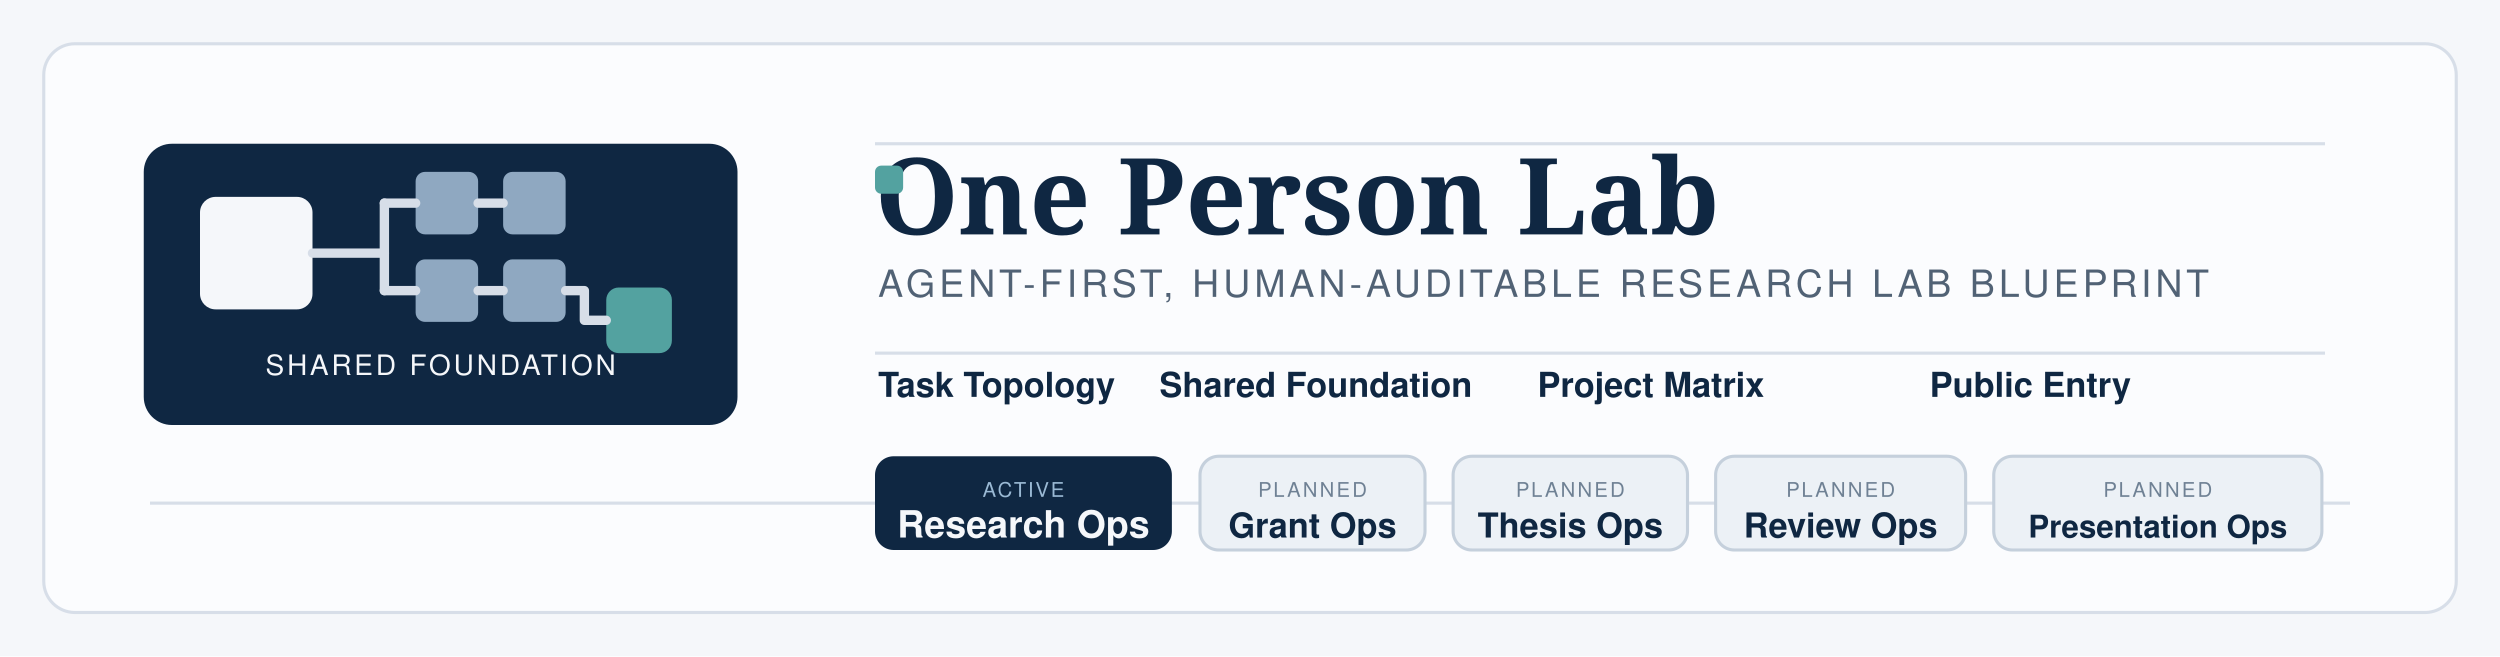
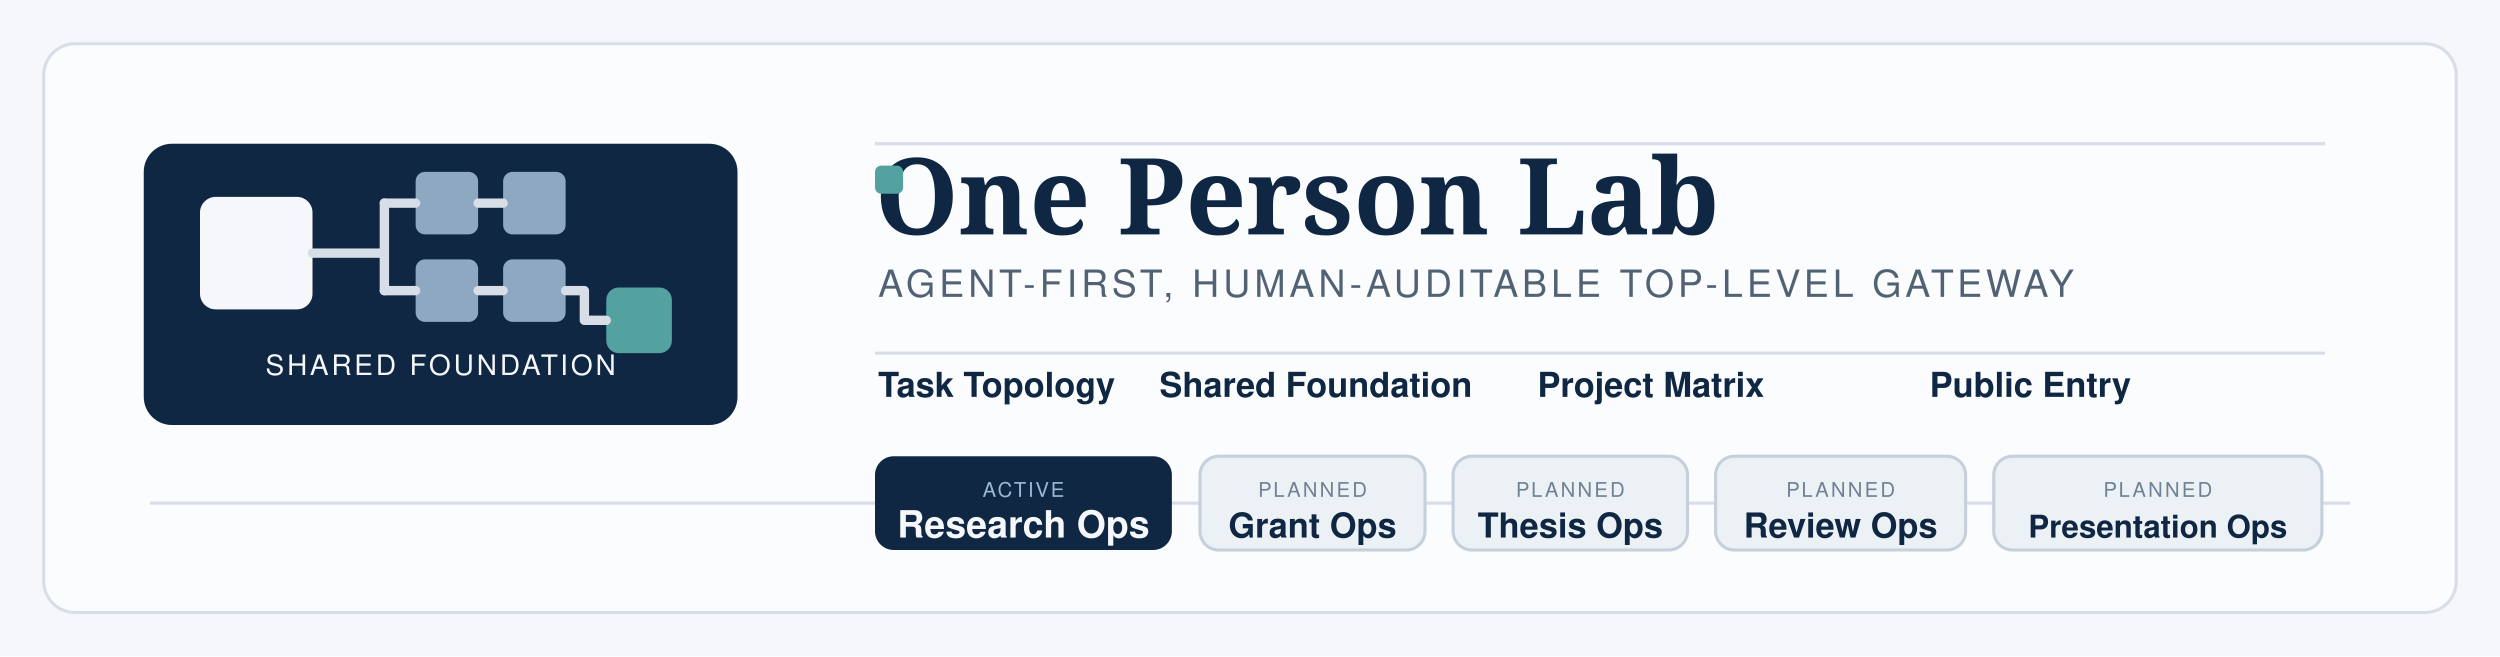
<svg xmlns="http://www.w3.org/2000/svg" width="1600" height="420" viewBox="0 0 1600 420" fill="none">
  <rect width="1600" height="420" fill="#F5F7FA" />
  <rect x="28" y="28" width="1544" height="364" rx="20" fill="#FBFCFE" stroke="#D7DEE8" stroke-width="2" />
  <path d="M96 322H1504" stroke="#D7DEE8" stroke-width="2" />
  <path d="M560 92H1488" stroke="#D7DEE8" stroke-width="2" />
  <path d="M560 226H1488" stroke="#D7DEE8" stroke-width="2" />
  <rect x="92" y="92" width="380" height="180" rx="18" fill="#0F2742" />
  <rect x="128" y="126" width="72" height="72" rx="10" fill="#F5F7FA" />
  <rect x="266" y="110" width="40" height="40" rx="6" fill="#8FA8C1" />
  <rect x="322" y="110" width="40" height="40" rx="6" fill="#8FA8C1" />
  <rect x="266" y="166" width="40" height="40" rx="6" fill="#8FA8C1" />
  <rect x="322" y="166" width="40" height="40" rx="6" fill="#8FA8C1" />
  <rect x="388" y="184" width="42" height="42" rx="8" fill="#53A2A0" />
  <path d="M200 162H246" stroke="#D7DEE8" stroke-width="6" stroke-linecap="round" />
  <path d="M246 130V186" stroke="#D7DEE8" stroke-width="6" stroke-linecap="round" />
  <path d="M246 130H266" stroke="#D7DEE8" stroke-width="6" stroke-linecap="round" />
  <path d="M246 186H266" stroke="#D7DEE8" stroke-width="6" stroke-linecap="round" />
  <path d="M306 130H322" stroke="#D7DEE8" stroke-width="6" stroke-linecap="round" />
  <path d="M306 186H322" stroke="#D7DEE8" stroke-width="6" stroke-linecap="round" />
  <path d="M362 186H374V205H388" stroke="#D7DEE8" stroke-width="6" stroke-linecap="round" stroke-linejoin="round" />
  <text x="282" y="240" fill="#F5F7FA" font-family="Avenir Next, Helvetica, Arial, sans-serif" font-size="18" letter-spacing="1.8" text-anchor="middle">SHARED FOUNDATION</text>
  <text x="560" y="150" fill="#0F2742" font-family="Baskerville, Georgia, serif" font-size="68" font-weight="600">One Person Lab</text>
-   <text x="562" y="190" fill="#516275" font-family="Avenir Next, Helvetica, Arial, sans-serif" font-size="24" letter-spacing="2.6">AGENT-FIRST, HUMAN-AUDITABLE RESEARCH LAB BLUEPRINT</text>
+   <text x="562" y="190" fill="#516275" font-family="Avenir Next, Helvetica, Arial, sans-serif" font-size="24" letter-spacing="2.6">AGENT-FIRST, HUMAN-AUDITABLE TOP-LEVEL GATEWAY</text>
  <text x="562" y="254" fill="#0F2742" font-family="Avenir Next, Helvetica, Arial, sans-serif" font-size="22" font-weight="600">Task Topology</text>
  <text x="742" y="254" fill="#0F2742" font-family="Avenir Next, Helvetica, Arial, sans-serif" font-size="22" font-weight="600">Shared Foundation</text>
  <text x="984" y="254" fill="#0F2742" font-family="Avenir Next, Helvetica, Arial, sans-serif" font-size="22" font-weight="600">Project Matrix</text>
  <text x="1235" y="254" fill="#0F2742" font-family="Avenir Next, Helvetica, Arial, sans-serif" font-size="22" font-weight="600">Public Entry</text>
  <rect x="560" y="106" width="18" height="18" rx="4" fill="#53A2A0" />
  <rect x="560" y="292" width="190" height="60" rx="12" fill="#0F2742" />
  <rect x="768" y="292" width="144" height="60" rx="12" fill="#ECF1F6" stroke="#C5D0DC" stroke-width="2" />
  <rect x="930" y="292" width="150" height="60" rx="12" fill="#ECF1F6" stroke="#C5D0DC" stroke-width="2" />
  <rect x="1098" y="292" width="160" height="60" rx="12" fill="#ECF1F6" stroke="#C5D0DC" stroke-width="2" />
  <rect x="1276" y="292" width="210" height="60" rx="12" fill="#ECF1F6" stroke="#C5D0DC" stroke-width="2" />
  <text x="655" y="318" fill="#9AB9D4" font-family="Avenir Next, Helvetica, Arial, sans-serif" font-size="13" letter-spacing="1.4" text-anchor="middle">ACTIVE</text>
  <text x="655" y="344" fill="#F5F7FA" font-family="Avenir Next, Helvetica, Arial, sans-serif" font-size="24" font-weight="600" text-anchor="middle">Research Ops</text>
  <text x="840" y="318" fill="#6F8194" font-family="Avenir Next, Helvetica, Arial, sans-serif" font-size="13" letter-spacing="1.4" text-anchor="middle">PLANNED</text>
  <text x="840" y="344" fill="#0F2742" font-family="Avenir Next, Helvetica, Arial, sans-serif" font-size="22" font-weight="600" text-anchor="middle">Grant Ops</text>
  <text x="1005" y="318" fill="#6F8194" font-family="Avenir Next, Helvetica, Arial, sans-serif" font-size="13" letter-spacing="1.4" text-anchor="middle">PLANNED</text>
  <text x="1005" y="344" fill="#0F2742" font-family="Avenir Next, Helvetica, Arial, sans-serif" font-size="22" font-weight="600" text-anchor="middle">Thesis Ops</text>
  <text x="1178" y="318" fill="#6F8194" font-family="Avenir Next, Helvetica, Arial, sans-serif" font-size="13" letter-spacing="1.4" text-anchor="middle">PLANNED</text>
  <text x="1178" y="344" fill="#0F2742" font-family="Avenir Next, Helvetica, Arial, sans-serif" font-size="22" font-weight="600" text-anchor="middle">Review Ops</text>
  <text x="1381" y="318" fill="#6F8194" font-family="Avenir Next, Helvetica, Arial, sans-serif" font-size="13" letter-spacing="1.4" text-anchor="middle">PLANNED</text>
  <text x="1381" y="344" fill="#0F2742" font-family="Avenir Next, Helvetica, Arial, sans-serif" font-size="20" font-weight="600" text-anchor="middle">Presentation Ops</text>
</svg>
